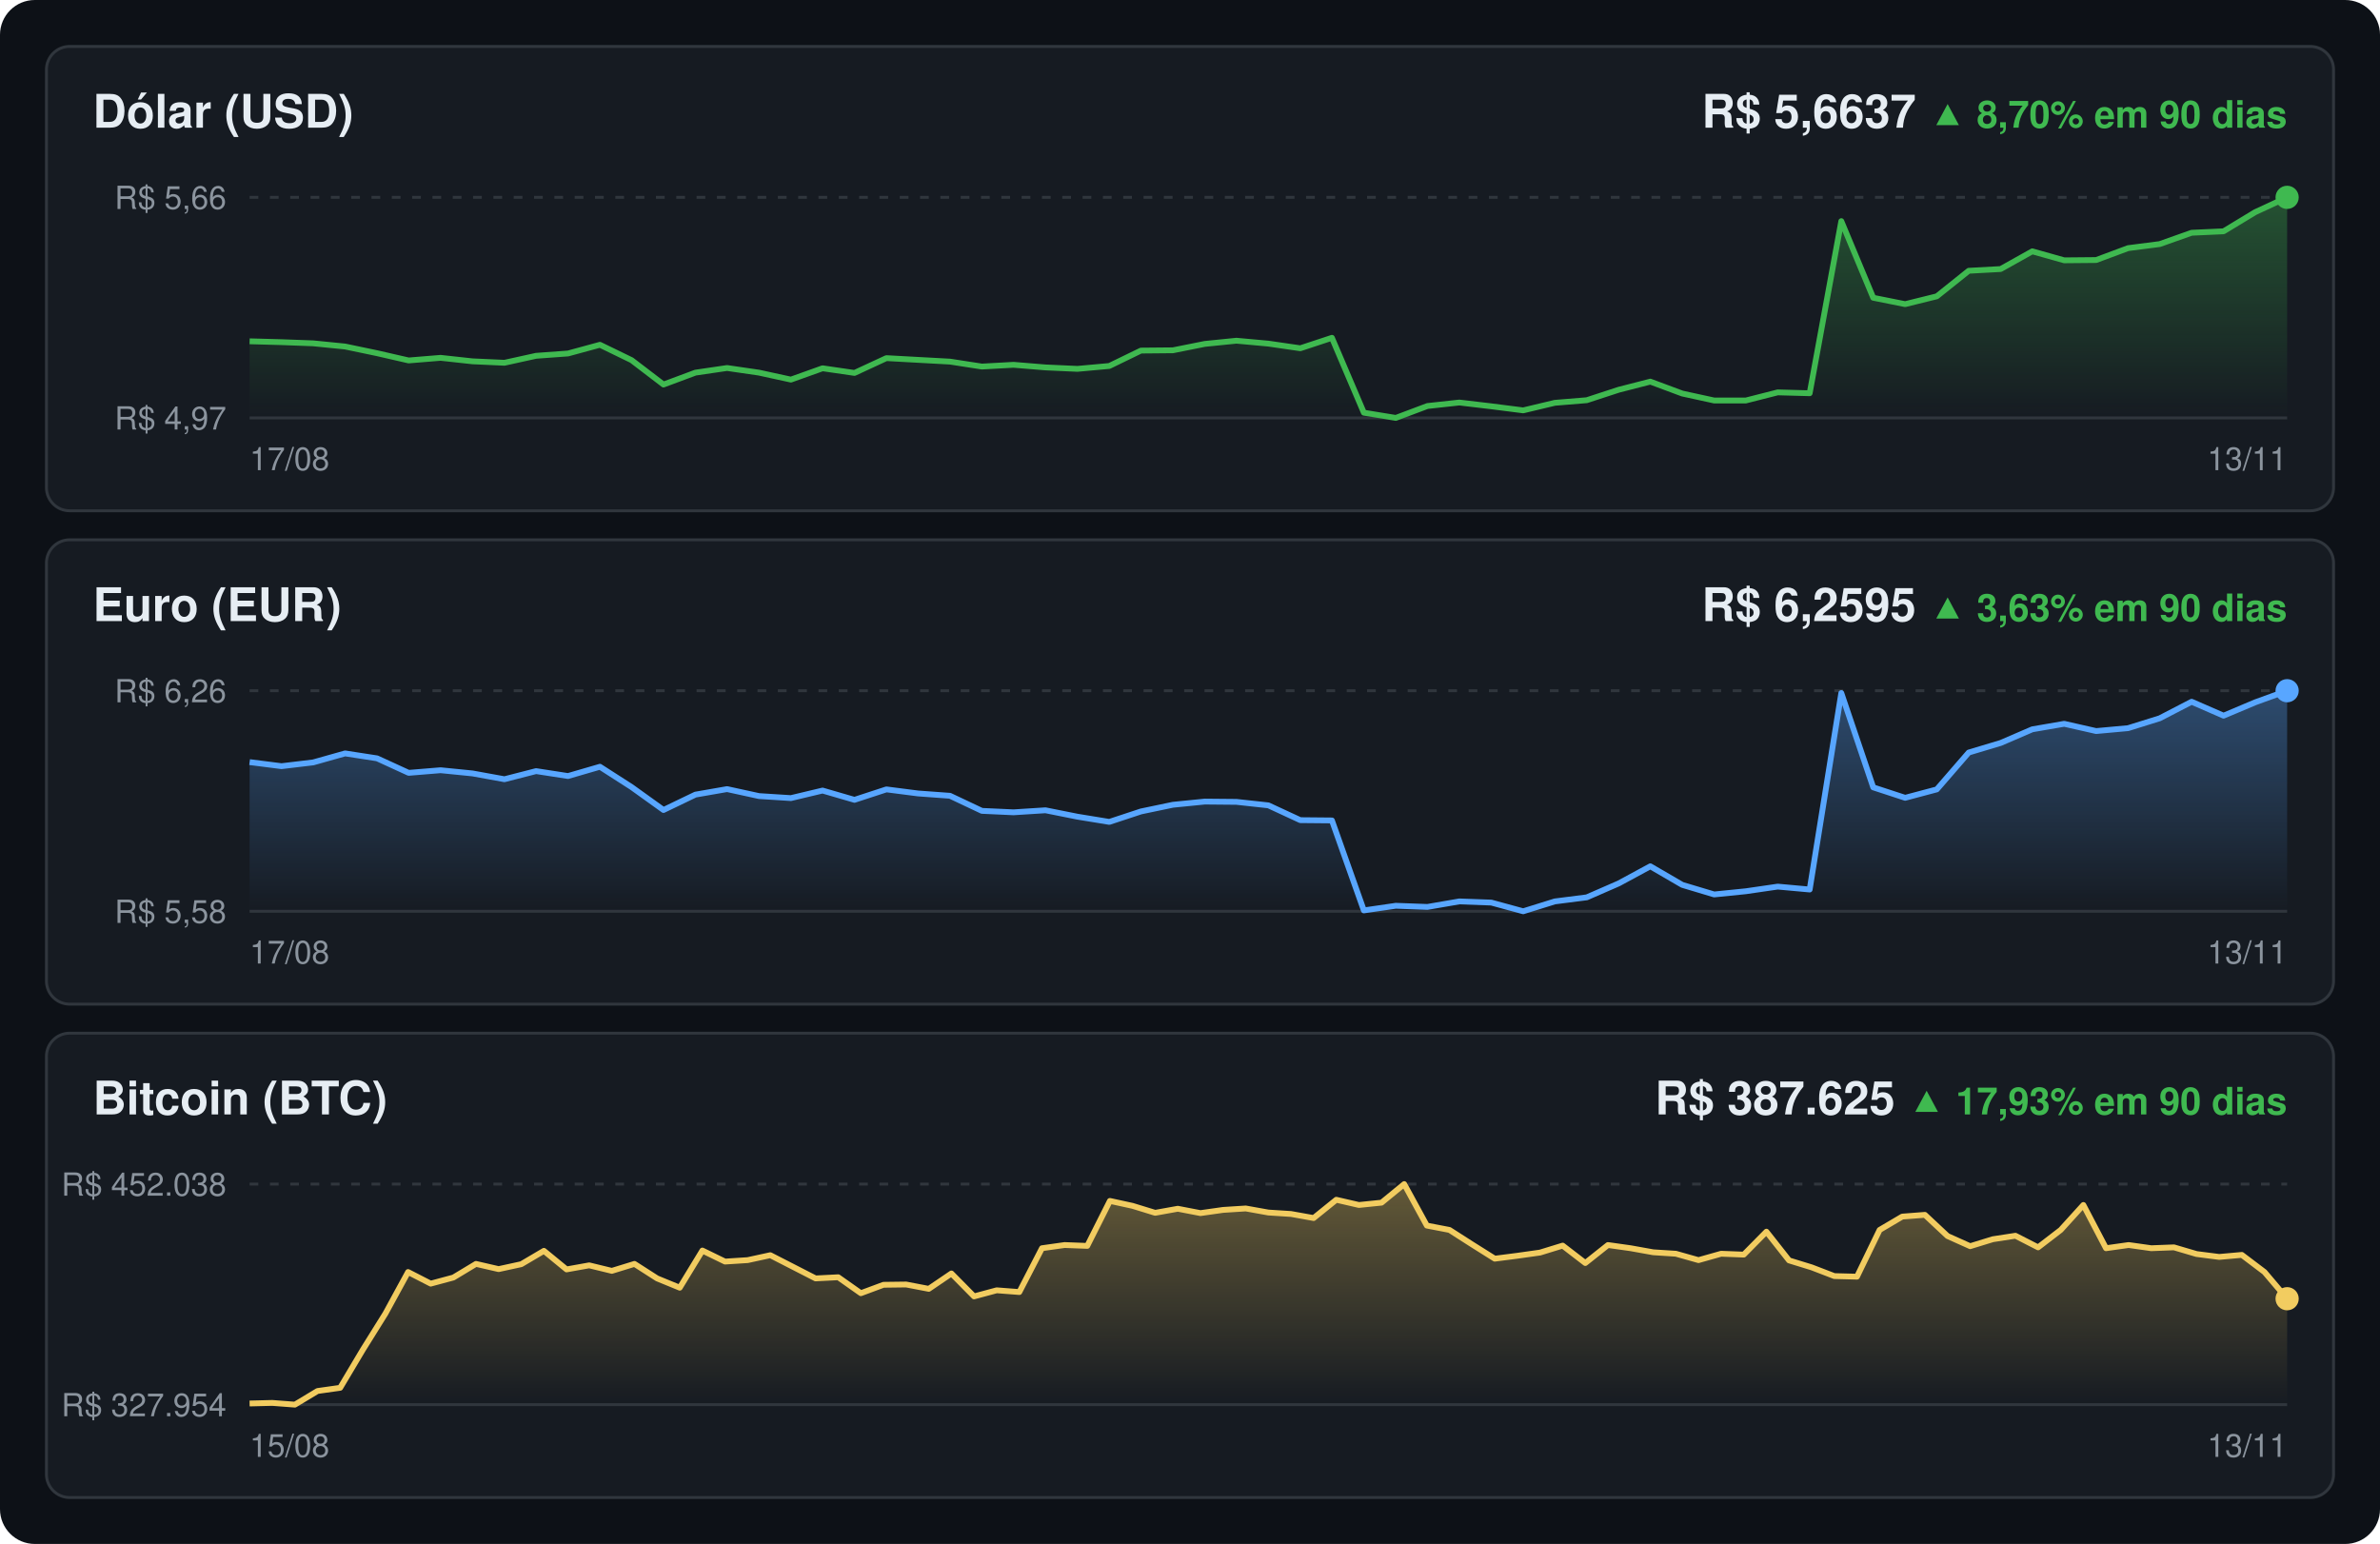
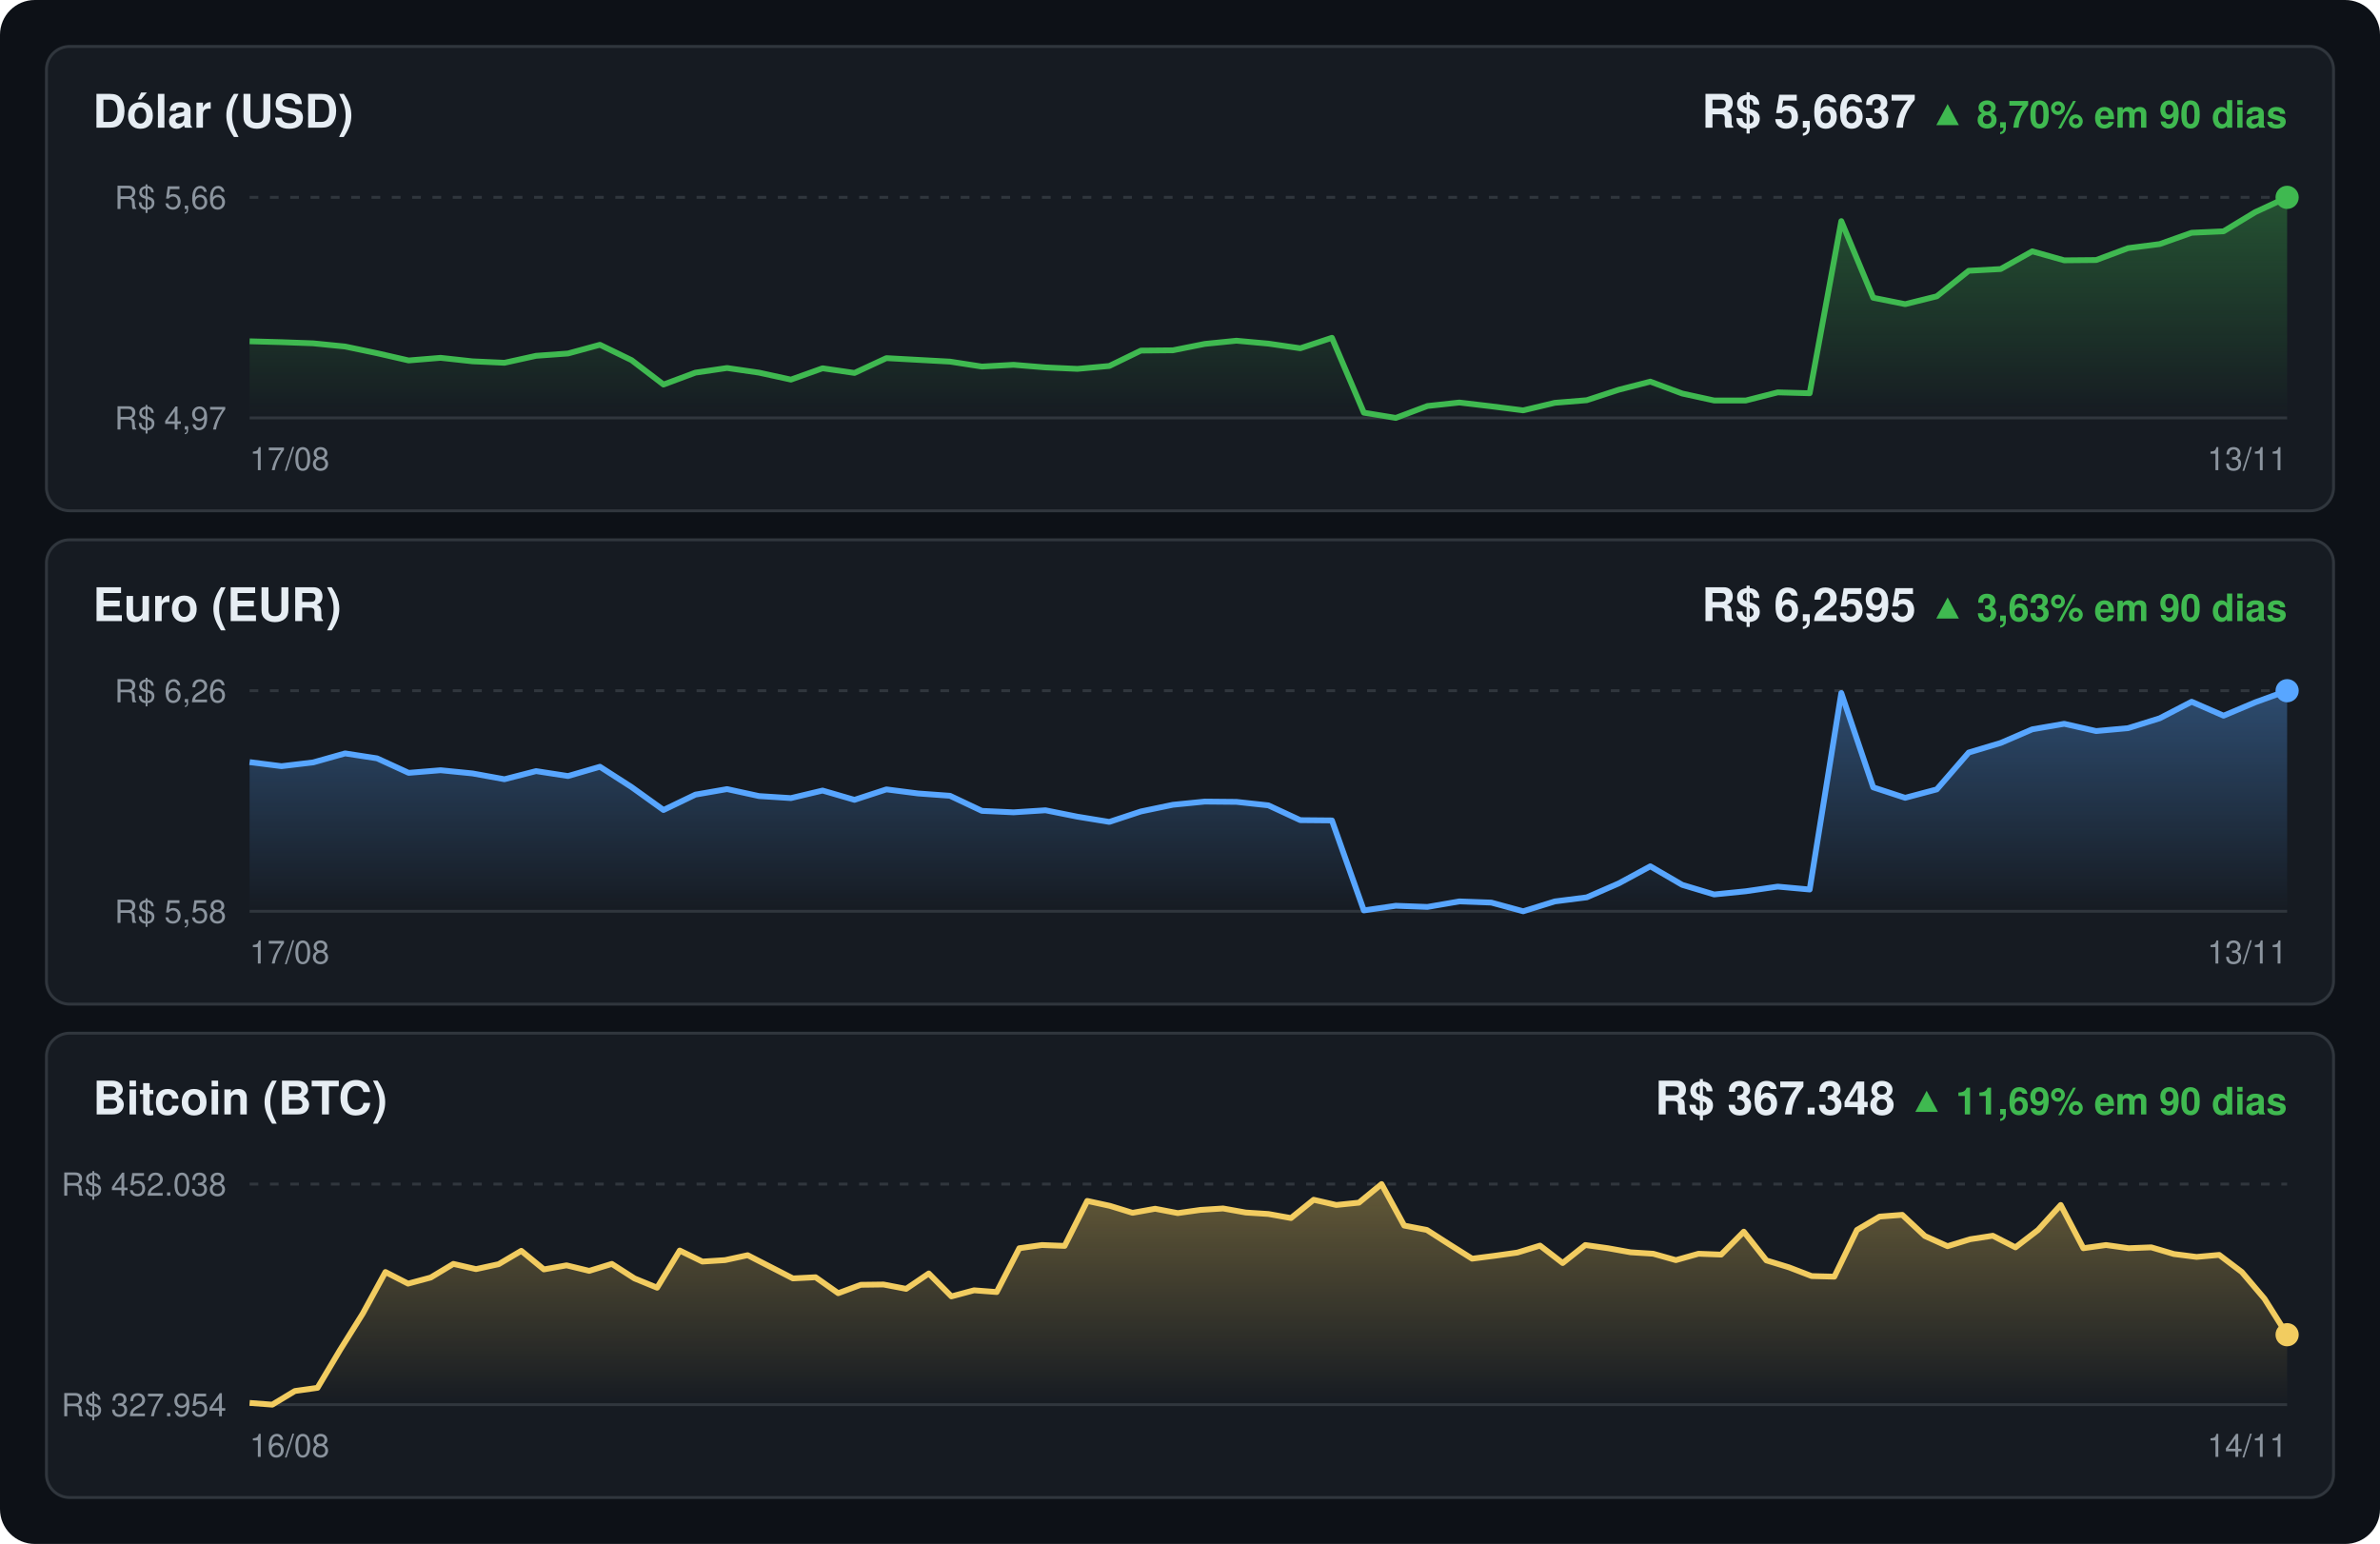
<svg xmlns="http://www.w3.org/2000/svg" viewBox="0 0 820 532" width="820" height="532">
  <defs>
    <linearGradient id="grad-usd" x1="0" y1="0" x2="0" y2="1">
      <stop offset="0" stop-color="#3fb950" stop-opacity=".35" />
      <stop offset="1" stop-color="#3fb950" stop-opacity="0" />
    </linearGradient>
    <linearGradient id="grad-eur" x1="0" y1="0" x2="0" y2="1">
      <stop offset="0" stop-color="#58a6ff" stop-opacity=".35" />
      <stop offset="1" stop-color="#58a6ff" stop-opacity="0" />
    </linearGradient>
    <linearGradient id="grad-btc" x1="0" y1="0" x2="0" y2="1">
      <stop offset="0" stop-color="#f2cc60" stop-opacity=".35" />
      <stop offset="1" stop-color="#f2cc60" stop-opacity="0" />
    </linearGradient>
  </defs>
  <style>
text{font-family:-apple-system,BlinkMacSystemFont,'Segoe UI',Helvetica,Arial,sans-serif;fill:#e6edf3}
.titulo{font-size:16px;font-weight:600}
.eixo{font-size:11px;fill:#8b949e}
</style>
  <rect width="820" height="532" rx="12" fill="#0d1117" />
  <g>
    <rect x="16" y="16" width="788" height="160" rx="8" fill="#161b22" stroke="#30363d" />
    <text x="32" y="44" class="titulo">Dólar (USD)</text>
    <text x="788" y="44" class="titulo" text-anchor="end">R$ 5,6637
    <tspan fill="#3fb950" font-size="13"> ▲ 8,70% em 90 dias</tspan>
    </text>
    <text x="78" y="72" class="eixo" text-anchor="end">R$ 5,66</text>
    <text x="78" y="148" class="eixo" text-anchor="end">R$ 4,97</text>
    <line x1="86" y1="68" x2="788" y2="68" stroke="#30363d" stroke-dasharray="3 4" />
    <line x1="86" y1="144" x2="788" y2="144" stroke="#30363d" />
    <path d="M86.0,144 L86.0,117.6 L97.0,117.9 L107.9,118.3 L118.9,119.4 L129.9,121.7 L140.8,124.2 L151.8,123.3 L162.8,124.5 L173.8,125.0 L184.7,122.6 L195.7,121.8 L206.7,118.8 L217.6,124.1 L228.6,132.5 L239.6,128.4 L250.5,126.8 L261.5,128.4 L272.5,130.8 L283.4,126.9 L294.4,128.5 L305.4,123.4 L316.3,124.0 L327.3,124.6 L338.3,126.3 L349.2,125.7 L360.2,126.6 L371.2,127.1 L382.2,126.1 L393.1,120.8 L404.1,120.7 L415.1,118.5 L426.0,117.4 L437.0,118.4 L448.0,120.0 L458.9,116.4 L469.9,142.2 L480.9,144.0 L491.8,139.9 L502.8,138.7 L513.8,140.0 L524.8,141.4 L535.7,138.8 L546.7,137.9 L557.7,134.3 L568.6,131.5 L579.6,135.6 L590.6,138.0 L601.5,138.0 L612.5,135.2 L623.5,135.5 L634.4,76.2 L645.4,102.6 L656.4,104.8 L667.3,102.1 L678.3,93.3 L689.3,92.7 L700.2,86.6 L711.2,89.7 L722.2,89.6 L733.2,85.5 L744.1,84.1 L755.1,80.2 L766.1,79.7 L777.0,73.1 L788.0,68.0 L788.0,144 Z" fill="url(#grad-usd)" />
    <polyline points="86.0,117.6 97.0,117.9 107.9,118.3 118.9,119.4 129.9,121.7 140.8,124.2 151.8,123.3 162.8,124.5 173.8,125.0 184.7,122.6 195.7,121.8 206.7,118.8 217.6,124.1 228.6,132.5 239.6,128.4 250.5,126.8 261.5,128.4 272.5,130.8 283.4,126.9 294.4,128.5 305.4,123.4 316.3,124.0 327.3,124.6 338.3,126.3 349.2,125.7 360.2,126.6 371.2,127.1 382.2,126.1 393.1,120.8 404.1,120.7 415.1,118.5 426.0,117.4 437.0,118.4 448.0,120.0 458.9,116.4 469.9,142.2 480.9,144.0 491.8,139.9 502.8,138.7 513.8,140.0 524.8,141.4 535.7,138.8 546.7,137.9 557.7,134.3 568.6,131.5 579.6,135.6 590.6,138.0 601.5,138.0 612.5,135.2 623.5,135.5 634.4,76.2 645.4,102.6 656.4,104.8 667.3,102.1 678.3,93.3 689.3,92.7 700.2,86.6 711.2,89.7 722.2,89.6 733.2,85.5 744.1,84.1 755.1,80.2 766.1,79.7 777.0,73.1 788.0,68.0" fill="none" stroke="#3fb950" stroke-width="2" stroke-linejoin="round" />
    <circle cx="788.0" cy="68.0" r="4" fill="#3fb950">
      <animate attributeName="r" values="4;7;4" dur="2s" repeatCount="indefinite" />
    </circle>
    <text x="86" y="162" class="eixo">17/08</text>
    <text x="788" y="162" class="eixo" text-anchor="end">13/11</text>
  </g>
  <g>
    <rect x="16" y="186" width="788" height="160" rx="8" fill="#161b22" stroke="#30363d" />
    <text x="32" y="214" class="titulo">Euro (EUR)</text>
    <text x="788" y="214" class="titulo" text-anchor="end">R$ 6,2595
    <tspan fill="#3fb950" font-size="13"> ▲ 3,63% em 90 dias</tspan>
    </text>
    <text x="78" y="242" class="eixo" text-anchor="end">R$ 6,26</text>
    <text x="78" y="318" class="eixo" text-anchor="end">R$ 5,58</text>
    <line x1="86" y1="238" x2="788" y2="238" stroke="#30363d" stroke-dasharray="3 4" />
    <line x1="86" y1="314" x2="788" y2="314" stroke="#30363d" />
    <path d="M86.0,314 L86.0,262.6 L97.0,264.0 L107.9,262.7 L118.9,259.6 L129.9,261.3 L140.8,266.3 L151.8,265.4 L162.8,266.5 L173.8,268.5 L184.7,265.7 L195.7,267.4 L206.7,264.2 L217.6,271.2 L228.6,279.1 L239.6,273.8 L250.5,271.9 L261.5,274.3 L272.5,275.0 L283.4,272.4 L294.4,275.6 L305.4,272.0 L316.3,273.4 L327.3,274.2 L338.3,279.4 L349.2,279.9 L360.2,279.2 L371.2,281.4 L382.2,283.2 L393.1,279.6 L404.1,277.3 L415.1,276.2 L426.0,276.3 L437.0,277.5 L448.0,282.6 L458.9,282.7 L469.9,313.7 L480.9,312.1 L491.8,312.5 L502.8,310.6 L513.8,311.0 L524.8,314.0 L535.7,310.6 L546.7,309.2 L557.7,304.4 L568.6,298.5 L579.6,304.9 L590.6,308.2 L601.5,307.1 L612.5,305.5 L623.5,306.5 L634.4,238.8 L645.4,271.3 L656.4,274.9 L667.3,272.0 L678.3,259.3 L689.3,256.0 L700.2,251.3 L711.2,249.4 L722.2,251.9 L733.2,250.9 L744.1,247.5 L755.1,241.8 L766.1,246.6 L777.0,242.0 L788.0,238.0 L788.0,314 Z" fill="url(#grad-eur)" />
    <polyline points="86.0,262.6 97.0,264.0 107.9,262.7 118.9,259.6 129.9,261.3 140.8,266.3 151.8,265.4 162.8,266.5 173.8,268.5 184.7,265.7 195.7,267.4 206.7,264.2 217.6,271.2 228.6,279.1 239.6,273.8 250.5,271.9 261.5,274.3 272.5,275.0 283.4,272.4 294.4,275.6 305.4,272.0 316.3,273.4 327.3,274.2 338.3,279.4 349.2,279.9 360.2,279.2 371.2,281.4 382.2,283.2 393.1,279.6 404.1,277.3 415.1,276.2 426.0,276.3 437.0,277.5 448.0,282.6 458.9,282.7 469.9,313.7 480.9,312.1 491.8,312.5 502.8,310.6 513.8,311.0 524.8,314.0 535.7,310.6 546.7,309.2 557.7,304.4 568.6,298.5 579.6,304.9 590.6,308.2 601.5,307.1 612.5,305.5 623.5,306.5 634.4,238.8 645.4,271.3 656.4,274.9 667.3,272.0 678.3,259.3 689.3,256.0 700.2,251.3 711.2,249.4 722.2,251.9 733.2,250.9 744.1,247.5 755.1,241.8 766.1,246.6 777.0,242.0 788.0,238.0" fill="none" stroke="#58a6ff" stroke-width="2" stroke-linejoin="round" />
    <circle cx="788.0" cy="238.0" r="4" fill="#58a6ff">
      <animate attributeName="r" values="4;7;4" dur="2s" repeatCount="indefinite" />
    </circle>
    <text x="86" y="332" class="eixo">17/08</text>
    <text x="788" y="332" class="eixo" text-anchor="end">13/11</text>
  </g>
  <g>
    <rect x="16" y="356" width="788" height="160" rx="8" fill="#161b22" stroke="#30363d" />
    <text x="32" y="384" class="titulo">Bitcoin (BTC)</text>
-     <text x="788" y="384" class="titulo" text-anchor="end">R$ 387.625
-     <tspan fill="#3fb950" font-size="13"> ▲ 17,93% em 90 dias</tspan>
+     <text x="788" y="384" class="titulo" text-anchor="end">R$ 367.348
+     <tspan fill="#3fb950" font-size="13"> ▲ 11,69% em 90 dias</tspan>
    </text>
    <text x="78" y="412" class="eixo" text-anchor="end">R$ 452.038</text>
    <text x="78" y="488" class="eixo" text-anchor="end">R$ 327.954</text>
    <line x1="86" y1="408" x2="788" y2="408" stroke="#30363d" stroke-dasharray="3 4" />
    <line x1="86" y1="484" x2="788" y2="484" stroke="#30363d" />
-     <path d="M86.0,484 L86.0,483.6 L93.8,483.4 L101.6,484.0 L109.4,479.3 L117.2,478.2 L125.0,465.1 L132.8,452.6 L140.6,438.3 L148.4,442.3 L156.2,440.2 L164.0,435.5 L171.8,437.3 L179.6,435.6 L187.4,431.0 L195.2,437.4 L203.0,436.0 L210.8,437.9 L218.6,435.5 L226.4,440.5 L234.2,443.7 L242.0,430.9 L249.8,434.7 L257.6,434.2 L265.4,432.5 L273.2,436.5 L281.0,440.5 L288.8,440.1 L296.6,445.6 L304.4,442.7 L312.2,442.6 L320.0,444.1 L327.8,438.8 L335.6,446.7 L343.4,444.6 L351.2,445.2 L359.0,430.1 L366.8,429.0 L374.6,429.3 L382.4,413.8 L390.2,415.5 L398.0,417.9 L405.8,416.5 L413.6,418.0 L421.4,416.9 L429.2,416.4 L437.0,417.8 L444.8,418.3 L452.6,419.7 L460.4,413.4 L468.2,415.2 L476.0,414.4 L483.8,408.0 L491.6,422.3 L499.4,423.8 L507.2,428.8 L515.0,433.7 L522.8,432.7 L530.6,431.6 L538.4,429.2 L546.2,435.2 L554.0,429.0 L561.8,430.1 L569.6,431.5 L577.4,432.0 L585.2,434.2 L593.0,432.0 L600.8,432.3 L608.6,424.4 L616.4,434.3 L624.2,436.7 L632.0,439.7 L639.8,439.9 L647.6,423.8 L655.4,419.2 L663.2,418.6 L671.0,425.9 L678.8,429.4 L686.6,427.0 L694.4,425.8 L702.2,429.8 L710.0,423.8 L717.8,415.2 L725.6,430.1 L733.4,429.0 L741.2,430.1 L749.0,429.8 L756.8,432.1 L764.6,433.1 L772.4,432.4 L780.2,438.3 L788.0,447.5 L788.0,484 Z" fill="url(#grad-btc)" />
-     <polyline points="86.0,483.6 93.8,483.4 101.6,484.0 109.4,479.3 117.2,478.2 125.0,465.1 132.8,452.6 140.6,438.3 148.4,442.3 156.2,440.2 164.0,435.5 171.8,437.3 179.6,435.6 187.4,431.0 195.2,437.4 203.0,436.0 210.8,437.9 218.6,435.5 226.4,440.5 234.2,443.7 242.0,430.9 249.8,434.7 257.6,434.2 265.4,432.5 273.2,436.5 281.0,440.5 288.8,440.1 296.6,445.6 304.4,442.7 312.2,442.6 320.0,444.1 327.8,438.8 335.6,446.7 343.4,444.6 351.2,445.2 359.0,430.1 366.8,429.0 374.6,429.3 382.4,413.8 390.2,415.5 398.0,417.9 405.8,416.5 413.6,418.0 421.4,416.9 429.2,416.4 437.0,417.8 444.8,418.3 452.6,419.7 460.4,413.4 468.2,415.2 476.0,414.4 483.8,408.0 491.6,422.3 499.4,423.8 507.2,428.8 515.0,433.7 522.8,432.7 530.6,431.6 538.4,429.2 546.2,435.2 554.0,429.0 561.8,430.1 569.6,431.5 577.4,432.0 585.2,434.2 593.0,432.0 600.8,432.3 608.6,424.4 616.4,434.3 624.2,436.7 632.0,439.7 639.8,439.9 647.6,423.8 655.4,419.2 663.2,418.6 671.0,425.9 678.8,429.4 686.6,427.0 694.4,425.8 702.2,429.8 710.0,423.8 717.8,415.2 725.6,430.1 733.4,429.0 741.2,430.1 749.0,429.8 756.8,432.1 764.6,433.1 772.4,432.4 780.2,438.3 788.0,447.5" fill="none" stroke="#f2cc60" stroke-width="2" stroke-linejoin="round" />
-     <circle cx="788.0" cy="447.5" r="4" fill="#f2cc60">
+     <path d="M86.0,484 L86.0,483.4 L93.8,484.0 L101.6,479.3 L109.4,478.2 L117.2,465.1 L125.0,452.6 L132.8,438.3 L140.6,442.3 L148.4,440.2 L156.2,435.5 L164.0,437.3 L171.8,435.6 L179.6,431.0 L187.4,437.4 L195.2,436.0 L203.0,437.9 L210.8,435.5 L218.6,440.5 L226.4,443.7 L234.2,430.9 L242.0,434.7 L249.8,434.2 L257.6,432.5 L265.4,436.5 L273.2,440.5 L281.0,440.1 L288.8,445.6 L296.6,442.7 L304.4,442.6 L312.2,444.1 L320.0,438.8 L327.8,446.7 L335.6,444.6 L343.4,445.2 L351.2,430.1 L359.0,429.0 L366.8,429.3 L374.6,413.8 L382.4,415.5 L390.2,417.9 L398.0,416.5 L405.8,418.0 L413.6,416.9 L421.4,416.4 L429.2,417.8 L437.0,418.3 L444.8,419.7 L452.6,413.4 L460.4,415.2 L468.2,414.4 L476.0,408.0 L483.8,422.3 L491.6,423.8 L499.4,428.8 L507.2,433.7 L515.0,432.7 L522.8,431.6 L530.6,429.2 L538.4,435.2 L546.2,429.0 L554.0,430.1 L561.8,431.5 L569.6,432.0 L577.4,434.2 L585.2,432.0 L593.0,432.3 L600.8,424.4 L608.6,434.3 L616.4,436.7 L624.2,439.7 L632.0,439.9 L639.8,423.8 L647.6,419.2 L655.4,418.6 L663.2,425.9 L671.0,429.4 L678.8,427.0 L686.6,425.8 L694.4,429.8 L702.2,423.8 L710.0,415.2 L717.8,430.1 L725.6,429.0 L733.4,430.1 L741.2,429.8 L749.0,432.1 L756.8,433.1 L764.6,432.4 L772.4,438.3 L780.2,447.5 L788.0,459.9 L788.0,484 Z" fill="url(#grad-btc)" />
+     <polyline points="86.0,483.4 93.8,484.0 101.6,479.3 109.4,478.2 117.2,465.1 125.0,452.6 132.8,438.3 140.6,442.3 148.4,440.2 156.2,435.5 164.0,437.3 171.8,435.6 179.6,431.0 187.4,437.4 195.2,436.0 203.0,437.9 210.8,435.5 218.6,440.5 226.4,443.7 234.2,430.9 242.0,434.7 249.8,434.2 257.6,432.5 265.4,436.5 273.2,440.5 281.0,440.1 288.8,445.6 296.6,442.7 304.4,442.6 312.2,444.1 320.0,438.8 327.8,446.7 335.6,444.6 343.4,445.2 351.2,430.1 359.0,429.0 366.8,429.3 374.6,413.8 382.4,415.5 390.2,417.9 398.0,416.5 405.8,418.0 413.6,416.9 421.4,416.4 429.2,417.8 437.0,418.3 444.8,419.7 452.6,413.4 460.4,415.2 468.2,414.4 476.0,408.0 483.8,422.3 491.6,423.8 499.4,428.8 507.2,433.7 515.0,432.7 522.8,431.6 530.6,429.2 538.4,435.2 546.2,429.0 554.0,430.1 561.8,431.5 569.6,432.0 577.4,434.2 585.2,432.0 593.0,432.3 600.8,424.4 608.6,434.3 616.4,436.7 624.2,439.7 632.0,439.9 639.8,423.8 647.6,419.2 655.4,418.6 663.2,425.9 671.0,429.4 678.8,427.0 686.6,425.8 694.4,429.8 702.2,423.8 710.0,415.2 717.8,430.1 725.6,429.0 733.4,430.1 741.2,429.8 749.0,432.1 756.8,433.1 764.6,432.4 772.4,438.3 780.2,447.5 788.0,459.9" fill="none" stroke="#f2cc60" stroke-width="2" stroke-linejoin="round" />
+     <circle cx="788.0" cy="459.9" r="4" fill="#f2cc60">
      <animate attributeName="r" values="4;7;4" dur="2s" repeatCount="indefinite" />
    </circle>
-     <text x="86" y="502" class="eixo">15/08</text>
-     <text x="788" y="502" class="eixo" text-anchor="end">13/11</text>
+     <text x="86" y="502" class="eixo">16/08</text>
+     <text x="788" y="502" class="eixo" text-anchor="end">14/11</text>
  </g>
</svg>
